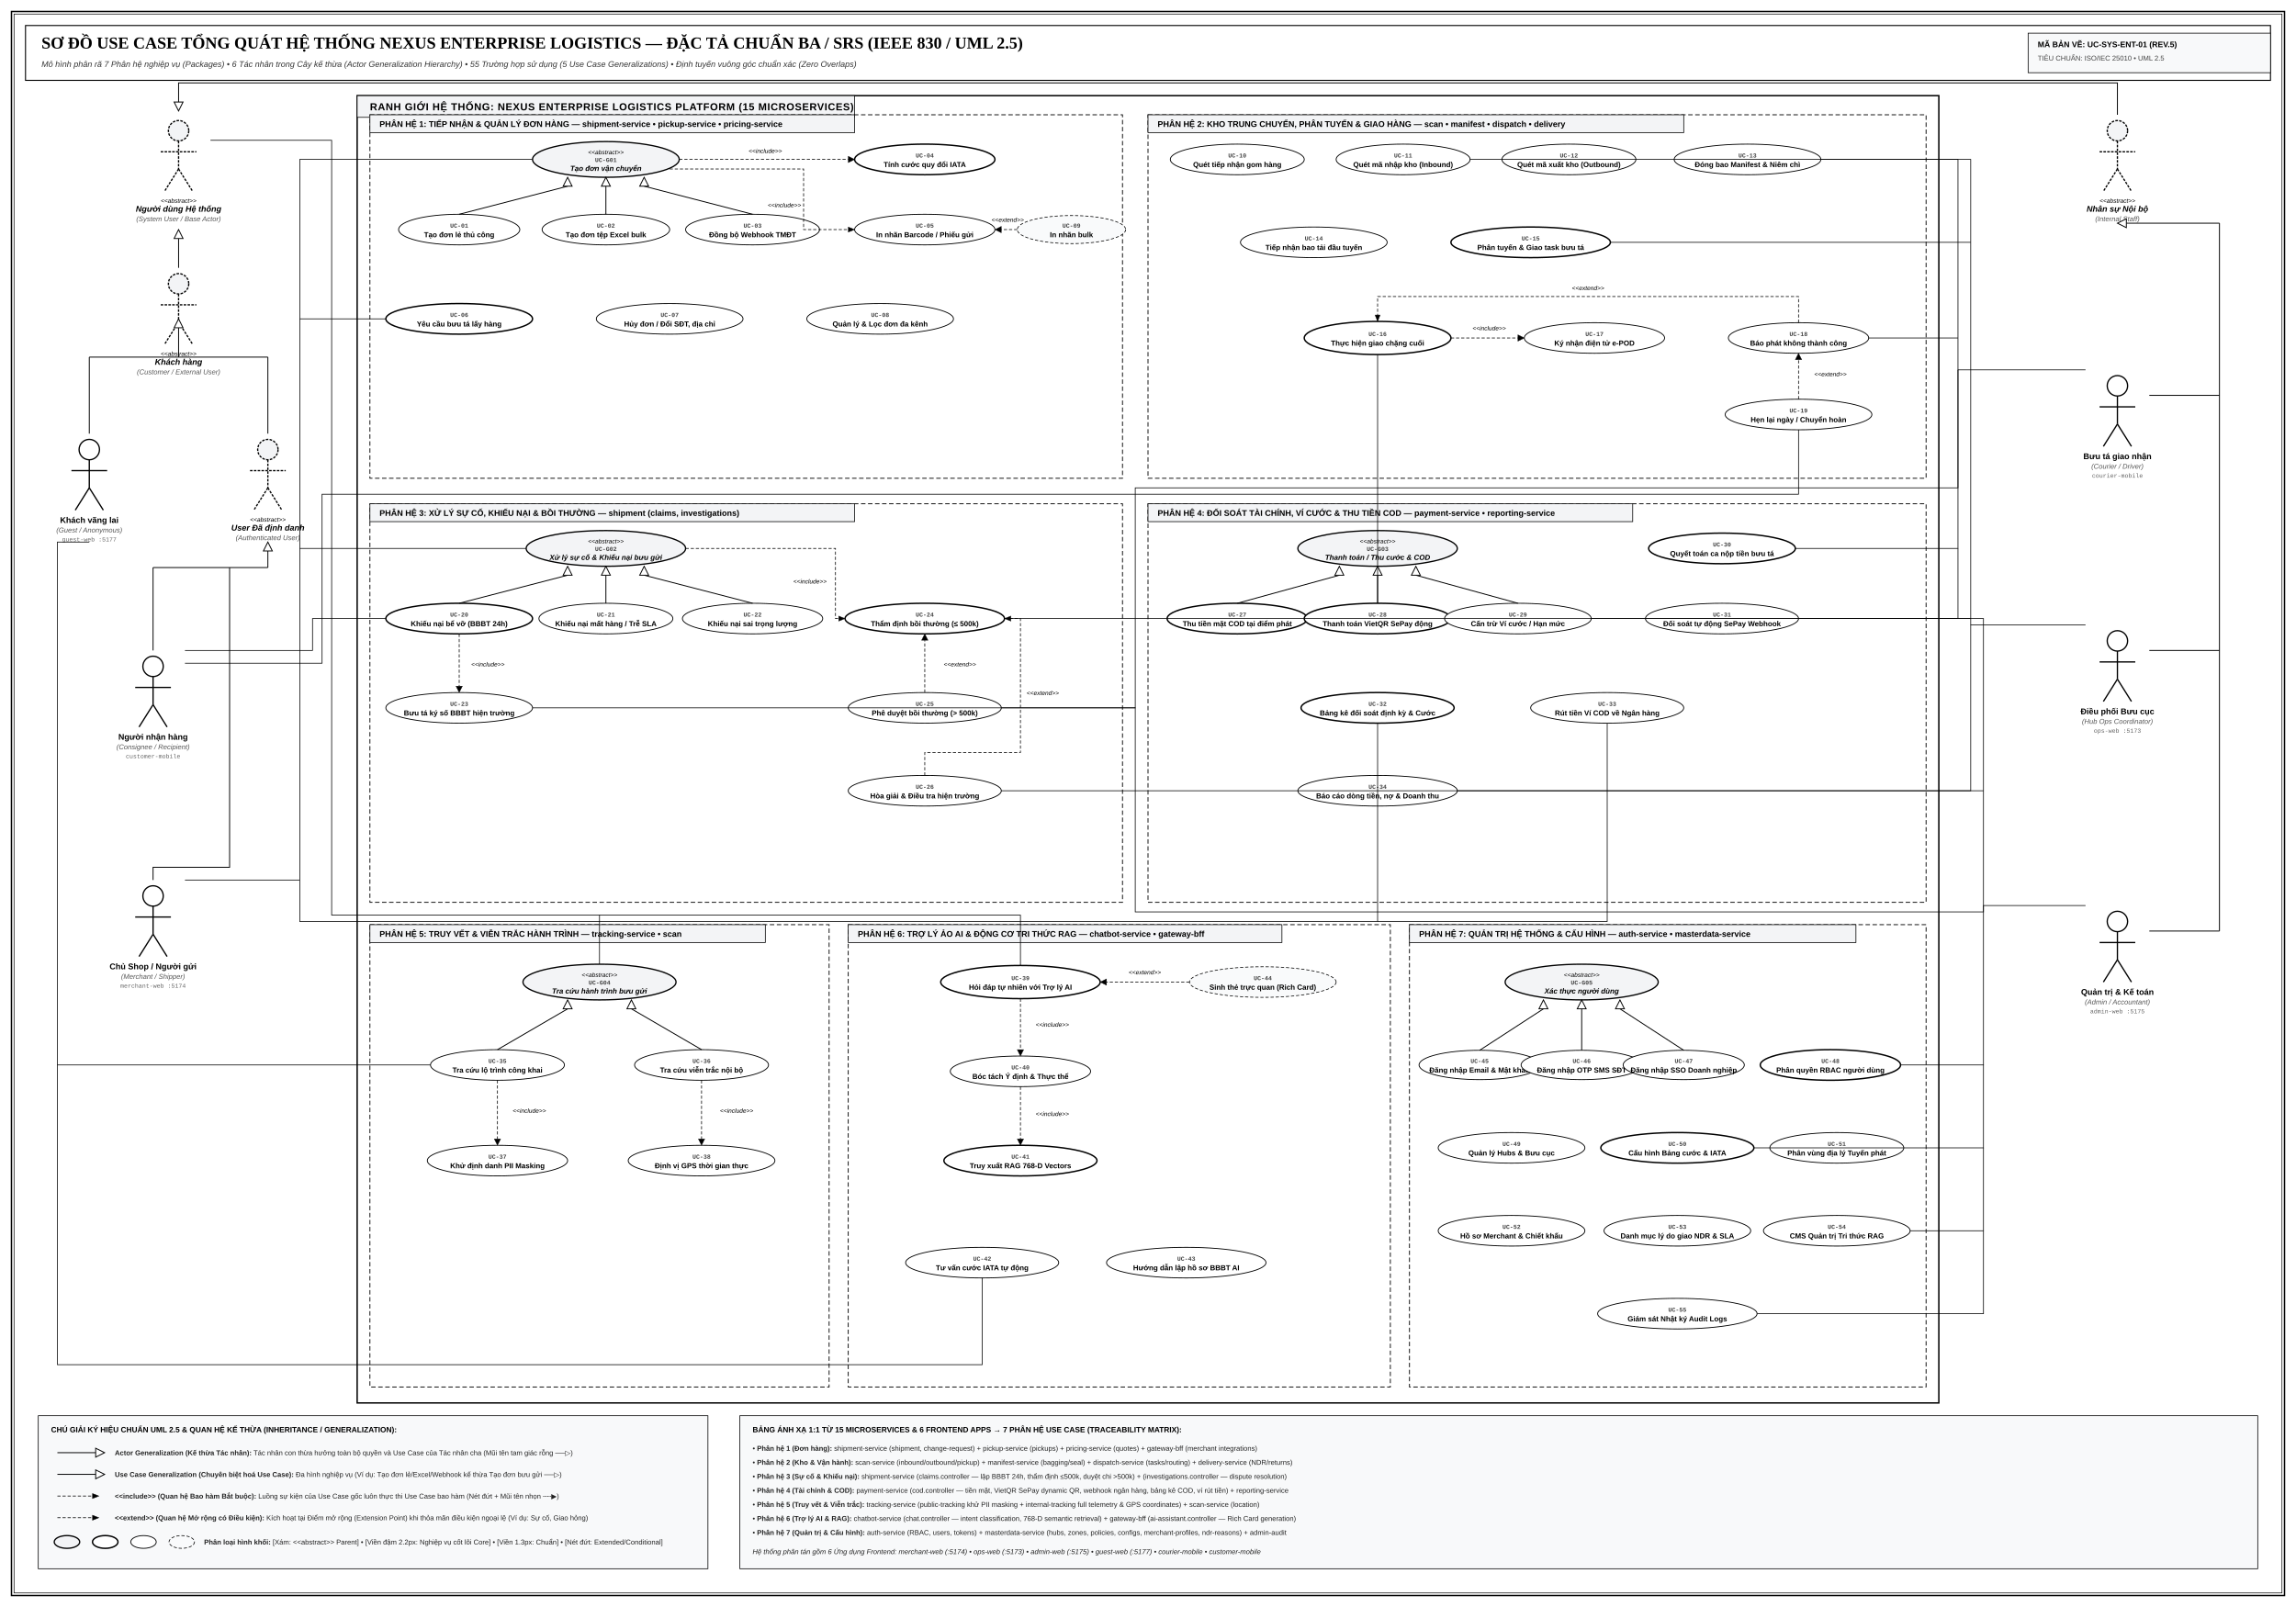
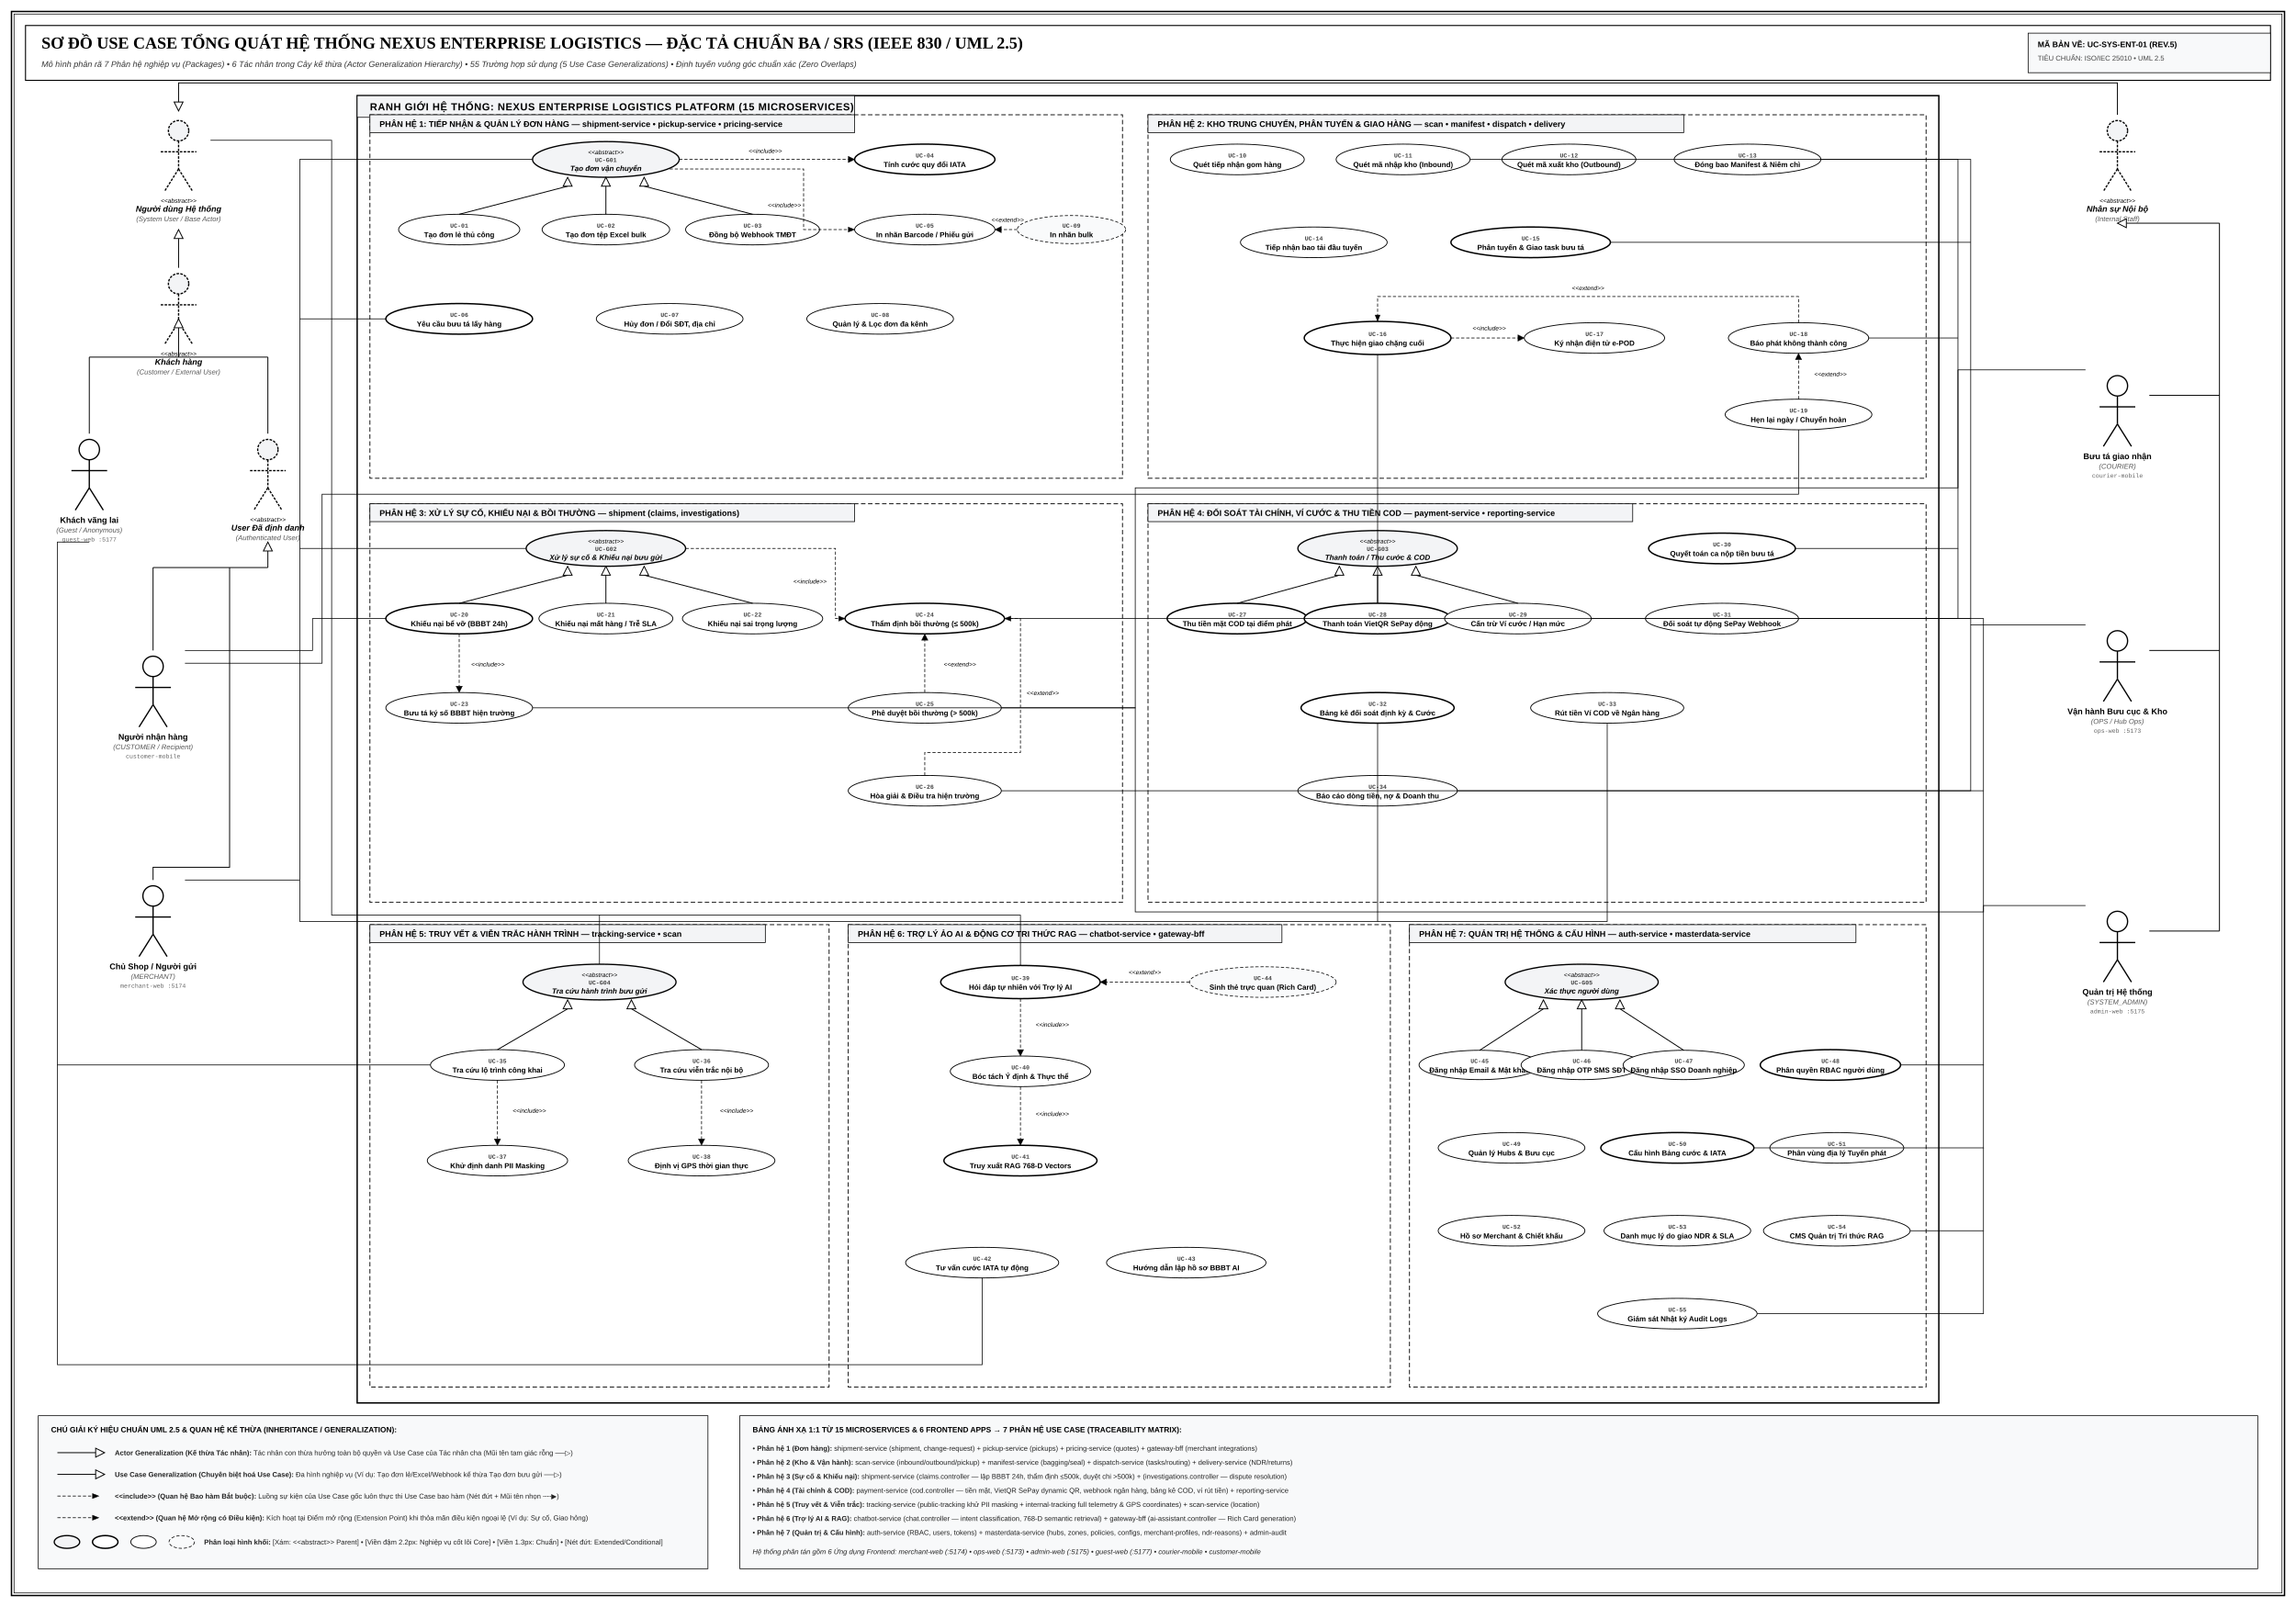
<svg xmlns="http://www.w3.org/2000/svg" viewBox="0 0 3600 2520" width="3600" height="2520">
  <defs>
    <style>
      /* ===== FOUNDATIONS ===== */
      .bg { fill: #FFFFFF; }
      .frame { stroke: #000000; stroke-width: 2.2; fill: none; }
      .frame-inner { stroke: #000000; stroke-width: 1; fill: none; }

      /* ===== TYPOGRAPHY ===== */
      .t-main { font-family: "Times New Roman", Times, serif; font-size: 26px; font-weight: bold; fill: #000000; }
      .t-sub { font-family: Arial, sans-serif; font-size: 13px; font-style: italic; fill: #333333; }
      .t-boundary { font-family: Arial, sans-serif; font-size: 16px; font-weight: bold; fill: #000000; letter-spacing: 0.8px; }
      .t-pkg { font-family: Arial, sans-serif; font-size: 13px; font-weight: bold; fill: #000000; }
      .t-uc { font-family: Arial, sans-serif; font-size: 11.5px; font-weight: bold; fill: #000000; text-anchor: middle; }
      .t-uc-abs { font-family: Arial, sans-serif; font-size: 11.5px; font-weight: bold; font-style: italic; fill: #000000; text-anchor: middle; }
      .t-ucid { font-family: "Courier New", monospace; font-size: 9.5px; font-weight: bold; fill: #444444; text-anchor: middle; }
      .t-actor { font-family: Arial, sans-serif; font-size: 13px; font-weight: bold; fill: #000000; text-anchor: middle; }
      .t-actor-abs { font-family: Arial, sans-serif; font-size: 13px; font-weight: bold; font-style: italic; fill: #000000; text-anchor: middle; }
      .t-role { font-family: Arial, sans-serif; font-size: 11px; font-style: italic; fill: #555555; text-anchor: middle; }
      .t-app { font-family: "Courier New", monospace; font-size: 9.5px; fill: #666666; text-anchor: middle; }
      .t-rel { font-family: Arial, sans-serif; font-size: 9.5px; font-style: italic; fill: #000000; text-anchor: middle; }
      .t-legend { font-family: Arial, sans-serif; font-size: 11px; fill: #222222; }
      .t-note { font-family: Arial, sans-serif; font-size: 12px; font-weight: bold; fill: #000000; }

      /* ===== SHAPES ===== */
      .sys-border { fill: #FFFFFF; stroke: #000000; stroke-width: 2.2; }
      .pkg-border { fill: none; stroke: #000000; stroke-width: 1.3; stroke-dasharray: 7 4; }
      .pkg-header { fill: #F3F4F6; stroke: #000000; stroke-width: 1.1; }
      .uc-abstract { fill: #F3F4F6; stroke: #000000; stroke-width: 2; }
      .uc-core { fill: #FFFFFF; stroke: #000000; stroke-width: 2.2; }
      .uc { fill: #FFFFFF; stroke: #000000; stroke-width: 1.3; }
      .uc-ext { fill: #F9FAFB; stroke: #000000; stroke-width: 1.1; stroke-dasharray: 5 3; }
      .actor-body { stroke: #000000; stroke-width: 2; fill: none; }
      .actor-body-abs { stroke: #000000; stroke-width: 2; stroke-dasharray: 4 2; fill: none; }
      .actor-head { fill: #FFFFFF; stroke: #000000; stroke-width: 2; }
      .actor-head-abs { fill: #F3F4F6; stroke: #000000; stroke-width: 2; stroke-dasharray: 4 2; }
      .legend-box { fill: #F8F9FA; stroke: #000000; stroke-width: 1.1; }

      /* ===== LINES AND CONNECTORS ===== */
      .assoc { stroke: #000000; stroke-width: 1.1; fill: none; }
      .gen-line { stroke: #000000; stroke-width: 1.4; fill: none; }
      .gen-arrow { fill: #FFFFFF; stroke: #000000; stroke-width: 1.4; }
      .dep-line { stroke: #000000; stroke-width: 1.1; stroke-dasharray: 5 3; fill: none; }
      .dep-arrow { fill: #000000; stroke: #000000; stroke-width: 0.5; }
    </style>
  </defs>
  <rect width="3600" height="2520" class="bg" />
  <rect x="18" y="18" width="3564" height="2484" class="frame" />
  <rect x="22" y="22" width="3556" height="2476" class="frame-inner" />
  <g id="Header">
    <rect x="40" y="40" width="3520" height="86" fill="#FFFFFF" stroke="#000000" stroke-width="1.6" />
    <text x="65" y="76" class="t-main">SƠ ĐỒ USE CASE TỔNG QUÁT HỆ THỐNG NEXUS ENTERPRISE LOGISTICS — ĐẶC TẢ CHUẨN BA / SRS (IEEE 830 / UML 2.5)</text>
    <text x="65" y="105" class="t-sub">Mô hình phân rã 7 Phân hệ nghiệp vụ (Packages) • 6 Tác nhân trong Cây kế thừa (Actor Generalization Hierarchy) • 55 Trường hợp sử dụng (5 Use Case Generalizations) • Định tuyến vuông góc chuẩn xác (Zero Overlaps)</text>
    <rect x="3180" y="52" width="380" height="62" fill="#F8F9FA" stroke="#000000" stroke-width="1.1" />
    <text x="3195" y="74" font-family="Arial" font-size="12.5" font-weight="bold" fill="#000000">MÃ BẢN VẼ: UC-SYS-ENT-01 (REV.5)</text>
    <text x="3195" y="95" font-family="Arial" font-size="11" fill="#444444">TIÊU CHUẨN: ISO/IEC 25010 • UML 2.5</text>
  </g>
  <g id="System_Boundary">
    <rect x="560" y="150" width="2480" height="2050" class="sys-border" />
    <rect x="560" y="150" width="780" height="34" class="pkg-header" />
    <text x="580" y="173" class="t-boundary">RANH GIỚI HỆ THỐNG: NEXUS ENTERPRISE LOGISTICS PLATFORM (15 MICROSERVICES)</text>
  </g>
  <g id="Pkg1_Shipment_Management">
    <rect x="580" y="180" width="1180" height="570" class="pkg-border" />
    <rect x="580" y="180" width="760" height="28" class="pkg-header" />
    <text x="595" y="199" class="t-pkg">PHÂN HỆ 1: TIẾP NHẬN &amp; QUẢN LÝ ĐƠN HÀNG — shipment-service • pickup-service • pricing-service</text>
    <ellipse cx="950" cy="250" rx="115" ry="28" class="uc-abstract" />
    <text x="950" y="242" class="t-rel">&lt;&lt;abstract&gt;&gt;</text>
    <text x="950" y="254" class="t-ucid">UC-G01</text>
    <text x="950" y="268" class="t-uc-abs">Tạo đơn vận chuyển</text>
    <ellipse cx="1450" cy="250" rx="110" ry="24" class="uc-core" />
    <text x="1450" y="247" class="t-ucid">UC-04</text>
    <text x="1450" y="262" class="t-uc">Tính cước quy đổi IATA</text>
    <line x1="1065" y1="250" x2="1330.0" y2="250.0" class="dep-line" />
    <polygon points="1340.0,250.0 1330.0,255.0 1330.0,245.0" class="dep-arrow" />
    <text x="1200.0" y="240.0" class="t-rel">&lt;&lt;include&gt;&gt;</text>
    <ellipse cx="720" cy="360" rx="95" ry="24" class="uc" />
    <text x="720" y="357" class="t-ucid">UC-01</text>
    <text x="720" y="372" class="t-uc">Tạo đơn lẻ thủ công</text>
    <ellipse cx="950" cy="360" rx="100" ry="24" class="uc" />
    <text x="950" y="357" class="t-ucid">UC-02</text>
    <text x="950" y="372" class="t-uc">Tạo đơn tệp Excel bulk</text>
    <ellipse cx="1180" cy="360" rx="105" ry="24" class="uc" />
    <text x="1180" y="357" class="t-ucid">UC-03</text>
    <text x="1180" y="372" class="t-uc">Đồng bộ Webhook TMĐT</text>
    <ellipse cx="1450" cy="360" rx="110" ry="24" class="uc" />
    <text x="1450" y="357" class="t-ucid">UC-05</text>
    <text x="1450" y="372" class="t-uc">In nhãn Barcode / Phiếu gửi</text>
    <ellipse cx="1680" cy="360" rx="85" ry="22" class="uc-ext" />
    <text x="1680" y="357" class="t-ucid">UC-09</text>
    <text x="1680" y="372" class="t-uc">In nhãn bulk</text>
    <line x1="720" y1="336" x2="890" y2="292" class="gen-line" />
    <polygon points="883,292 890,278 897,292" class="gen-arrow" />
    <line x1="950" y1="336" x2="950" y2="292" class="gen-line" />
    <polygon points="943,292 950,278 957,292" class="gen-arrow" />
    <line x1="1180" y1="336" x2="1010" y2="292" class="gen-line" />
    <polygon points="1003,292 1010,278 1017,292" class="gen-arrow" />
    <path d="M 1050 265 L 1260 265 L 1260 360 L 1340 360" class="dep-line" />
    <polygon points="1340,360 1330,356 1330,364" class="dep-arrow" />
    <text x="1230" y="325" class="t-rel">&lt;&lt;include&gt;&gt;</text>
    <line x1="1595" y1="360" x2="1570.0" y2="360.0" class="dep-line" />
    <polygon points="1560.0,360.0 1570.0,355.0 1570.0,365.0" class="dep-arrow" />
    <text x="1580.0" y="348.0" class="t-rel">&lt;&lt;extend&gt;&gt;</text>
    <ellipse cx="720" cy="500" rx="115" ry="24" class="uc-core" />
    <text x="720" y="497" class="t-ucid">UC-06</text>
    <text x="720" y="512" class="t-uc">Yêu cầu bưu tá lấy hàng</text>
    <ellipse cx="1050" cy="500" rx="115" ry="24" class="uc" />
    <text x="1050" y="497" class="t-ucid">UC-07</text>
    <text x="1050" y="512" class="t-uc">Hủy đơn / Đổi SĐT, địa chỉ</text>
    <ellipse cx="1380" cy="500" rx="115" ry="24" class="uc" />
    <text x="1380" y="497" class="t-ucid">UC-08</text>
    <text x="1380" y="512" class="t-uc">Quản lý &amp; Lọc đơn đa kênh</text>
  </g>
  <g id="Pkg2_Hub_Dispatch_Delivery">
    <rect x="1800" y="180" width="1220" height="570" class="pkg-border" />
    <rect x="1800" y="180" width="840" height="28" class="pkg-header" />
    <text x="1815" y="199" class="t-pkg">PHÂN HỆ 2: KHO TRUNG CHUYỂN, PHÂN TUYẾN &amp; GIAO HÀNG — scan • manifest • dispatch • delivery</text>
    <ellipse cx="1940" cy="250" rx="105" ry="24" class="uc" />
    <text x="1940" y="247" class="t-ucid">UC-10</text>
    <text x="1940" y="262" class="t-uc">Quét tiếp nhận gom hàng</text>
    <ellipse cx="2200" cy="250" rx="105" ry="24" class="uc" />
    <text x="2200" y="247" class="t-ucid">UC-11</text>
    <text x="2200" y="262" class="t-uc">Quét mã nhập kho (Inbound)</text>
    <ellipse cx="2460" cy="250" rx="105" ry="24" class="uc" />
    <text x="2460" y="247" class="t-ucid">UC-12</text>
    <text x="2460" y="262" class="t-uc">Quét mã xuất kho (Outbound)</text>
    <ellipse cx="2740" cy="250" rx="115" ry="24" class="uc" />
    <text x="2740" y="247" class="t-ucid">UC-13</text>
    <text x="2740" y="262" class="t-uc">Đóng bao Manifest &amp; Niêm chì</text>
    <ellipse cx="2060" cy="380" rx="115" ry="24" class="uc" />
    <text x="2060" y="377" class="t-ucid">UC-14</text>
    <text x="2060" y="392" class="t-uc">Tiếp nhận bao tải đầu tuyến</text>
    <ellipse cx="2400" cy="380" rx="125" ry="24" class="uc-core" />
    <text x="2400" y="377" class="t-ucid">UC-15</text>
    <text x="2400" y="392" class="t-uc">Phân tuyến &amp; Giao task bưu tá</text>
    <ellipse cx="2160" cy="530" rx="115" ry="26" class="uc-core" />
    <text x="2160" y="527" class="t-ucid">UC-16</text>
    <text x="2160" y="542" class="t-uc">Thực hiện giao chặng cuối</text>
    <ellipse cx="2500" cy="530" rx="110" ry="24" class="uc" />
    <text x="2500" y="527" class="t-ucid">UC-17</text>
    <text x="2500" y="542" class="t-uc">Ký nhận điện tử e-POD</text>
    <ellipse cx="2820" cy="530" rx="110" ry="24" class="uc" />
    <text x="2820" y="527" class="t-ucid">UC-18</text>
    <text x="2820" y="542" class="t-uc">Báo phát không thành công</text>
    <ellipse cx="2820" cy="650" rx="115" ry="24" class="uc" />
    <text x="2820" y="647" class="t-ucid">UC-19</text>
    <text x="2820" y="662" class="t-uc">Hẹn lại ngày / Chuyển hoàn</text>
    <line x1="2275" y1="530" x2="2380.0" y2="530.0" class="dep-line" />
    <polygon points="2390.0,530.0 2380.0,535.0 2380.0,525.0" class="dep-arrow" />
    <text x="2335.0" y="518.0" class="t-rel">&lt;&lt;include&gt;&gt;</text>
    <path d="M 2820 506 L 2820 465 L 2160 465 L 2160 504" class="dep-line" />
    <polygon points="2160,504 2156,494 2164,494" class="dep-arrow" />
    <text x="2490" y="455" class="t-rel">&lt;&lt;extend&gt;&gt;</text>
    <line x1="2820" y1="626" x2="2820.0" y2="564.0" class="dep-line" />
    <polygon points="2820.0,554.0 2825.0,564.0 2815.0,564.0" class="dep-arrow" />
    <text x="2870.0" y="590.0" class="t-rel">&lt;&lt;extend&gt;&gt;</text>
  </g>
  <g id="Pkg3_Claims_Incident">
    <rect x="580" y="790" width="1180" height="625" class="pkg-border" />
    <rect x="580" y="790" width="760" height="28" class="pkg-header" />
    <text x="595" y="809" class="t-pkg">PHÂN HỆ 3: XỬ LÝ SỰ CỐ, KHIẾU NẠI &amp; BỒI THƯỜNG — shipment (claims, investigations)</text>
    <ellipse cx="950" cy="860" rx="125" ry="28" class="uc-abstract" />
    <text x="950" y="852" class="t-rel">&lt;&lt;abstract&gt;&gt;</text>
    <text x="950" y="864" class="t-ucid">UC-G02</text>
    <text x="950" y="878" class="t-uc-abs">Xử lý sự cố &amp; Khiếu nại bưu gửi</text>
    <ellipse cx="720" cy="970" rx="115" ry="24" class="uc-core" />
    <text x="720" y="967" class="t-ucid">UC-20</text>
    <text x="720" y="982" class="t-uc">Khiếu nại bể vỡ (BBBT 24h)</text>
    <ellipse cx="950" cy="970" rx="105" ry="24" class="uc" />
    <text x="950" y="967" class="t-ucid">UC-21</text>
    <text x="950" y="982" class="t-uc">Khiếu nại mất hàng / Trễ SLA</text>
    <ellipse cx="1180" cy="970" rx="110" ry="24" class="uc" />
    <text x="1180" y="967" class="t-ucid">UC-22</text>
    <text x="1180" y="982" class="t-uc">Khiếu nại sai trọng lượng</text>
    <ellipse cx="1450" cy="970" rx="125" ry="24" class="uc-core" />
    <text x="1450" y="967" class="t-ucid">UC-24</text>
    <text x="1450" y="982" class="t-uc">Thẩm định bồi thường (≤ 500k)</text>
    <line x1="720" y1="946" x2="890" y2="902" class="gen-line" />
    <polygon points="883,902 890,888 897,902" class="gen-arrow" />
    <line x1="950" y1="946" x2="950" y2="902" class="gen-line" />
    <polygon points="943,902 950,888 957,902" class="gen-arrow" />
    <line x1="1180" y1="946" x2="1010" y2="902" class="gen-line" />
    <polygon points="1003,902 1010,888 1017,902" class="gen-arrow" />
    <path d="M 1075 860 L 1310 860 L 1310 970 L 1325 970" class="dep-line" />
    <polygon points="1325,970 1315,966 1315,974" class="dep-arrow" />
    <text x="1270" y="915" class="t-rel">&lt;&lt;include&gt;&gt;</text>
    <ellipse cx="720" cy="1110" rx="115" ry="24" class="uc" />
    <text x="720" y="1107" class="t-ucid">UC-23</text>
    <text x="720" y="1122" class="t-uc">Bưu tá ký số BBBT hiện trường</text>
    <line x1="720" y1="994" x2="720.0" y2="1076.0" class="dep-line" />
    <polygon points="720.0,1086.0 715.0,1076.0 725.0,1076.0" class="dep-arrow" />
    <text x="765.0" y="1045.0" class="t-rel">&lt;&lt;include&gt;&gt;</text>
    <ellipse cx="1450" cy="1110" rx="120" ry="24" class="uc" />
    <text x="1450" y="1107" class="t-ucid">UC-25</text>
    <text x="1450" y="1122" class="t-uc">Phê duyệt bồi thường (&gt; 500k)</text>
    <line x1="1450" y1="1086" x2="1450.0" y2="1004.0" class="dep-line" />
    <polygon points="1450.0,994.0 1455.0,1004.0 1445.0,1004.0" class="dep-arrow" />
    <text x="1505.0" y="1045.0" class="t-rel">&lt;&lt;extend&gt;&gt;</text>
    <ellipse cx="1450" cy="1240" rx="120" ry="24" class="uc" />
    <text x="1450" y="1237" class="t-ucid">UC-26</text>
    <text x="1450" y="1252" class="t-uc">Hòa giải &amp; Điều tra hiện trường</text>
    <path d="M 1450 1216 L 1450 1180 L 1600 1180 L 1600 970 L 1575 970" class="dep-line" />
    <polygon points="1575,970 1585,966 1585,974" class="dep-arrow" />
    <text x="1635" y="1090" class="t-rel">&lt;&lt;extend&gt;&gt;</text>
  </g>
  <g id="Pkg4_Finance_COD">
    <rect x="1800" y="790" width="1220" height="625" class="pkg-border" />
    <rect x="1800" y="790" width="760" height="28" class="pkg-header" />
    <text x="1815" y="809" class="t-pkg">PHÂN HỆ 4: ĐỐI SOÁT TÀI CHÍNH, VÍ CƯỚC &amp; THU TIỀN COD — payment-service • reporting-service</text>
    <ellipse cx="2160" cy="860" rx="125" ry="28" class="uc-abstract" />
    <text x="2160" y="852" class="t-rel">&lt;&lt;abstract&gt;&gt;</text>
    <text x="2160" y="864" class="t-ucid">UC-G03</text>
    <text x="2160" y="878" class="t-uc-abs">Thanh toán / Thu cước &amp; COD</text>
    <ellipse cx="2700" cy="860" rx="115" ry="24" class="uc-core" />
    <text x="2700" y="857" class="t-ucid">UC-30</text>
    <text x="2700" y="872" class="t-uc">Quyết toán ca nộp tiền bưu tá</text>
    <ellipse cx="1940" cy="970" rx="110" ry="24" class="uc-core" />
    <text x="1940" y="967" class="t-ucid">UC-27</text>
    <text x="1940" y="982" class="t-uc">Thu tiền mặt COD tại điểm phát</text>
    <ellipse cx="2160" cy="970" rx="115" ry="24" class="uc-core" />
    <text x="2160" y="967" class="t-ucid">UC-28</text>
    <text x="2160" y="982" class="t-uc">Thanh toán VietQR SePay động</text>
    <ellipse cx="2380" cy="970" rx="115" ry="24" class="uc" />
    <text x="2380" y="967" class="t-ucid">UC-29</text>
    <text x="2380" y="982" class="t-uc">Cấn trừ Ví cước / Hạn mức</text>
    <ellipse cx="2700" cy="970" rx="120" ry="24" class="uc" />
    <text x="2700" y="967" class="t-ucid">UC-31</text>
    <text x="2700" y="982" class="t-uc">Đối soát tự động SePay Webhook</text>
    <line x1="1940" y1="946" x2="2100" y2="902" class="gen-line" />
    <polygon points="2093,902 2100,888 2107,902" class="gen-arrow" />
    <line x1="2160" y1="946" x2="2160" y2="902" class="gen-line" />
    <polygon points="2153,902 2160,888 2167,902" class="gen-arrow" />
    <line x1="2380" y1="946" x2="2220" y2="902" class="gen-line" />
    <polygon points="2213,902 2220,888 2227,902" class="gen-arrow" />
    <ellipse cx="2160" cy="1110" rx="120" ry="24" class="uc-core" />
    <text x="2160" y="1107" class="t-ucid">UC-32</text>
    <text x="2160" y="1122" class="t-uc">Bảng kê đối soát định kỳ &amp; Cước</text>
    <ellipse cx="2520" cy="1110" rx="120" ry="24" class="uc" />
    <text x="2520" y="1107" class="t-ucid">UC-33</text>
    <text x="2520" y="1122" class="t-uc">Rút tiền Ví COD về Ngân hàng</text>
    <ellipse cx="2160" cy="1240" rx="125" ry="24" class="uc" />
    <text x="2160" y="1237" class="t-ucid">UC-34</text>
    <text x="2160" y="1252" class="t-uc">Báo cáo dòng tiền, nợ &amp; Doanh thu</text>
  </g>
  <g id="Pkg5_Telemetry_Tracking">
    <rect x="580" y="1450" width="720" height="725" class="pkg-border" />
    <rect x="580" y="1450" width="620" height="28" class="pkg-header" />
    <text x="595" y="1469" class="t-pkg">PHÂN HỆ 5: TRUY VẾT &amp; VIỄN TRẮC HÀNH TRÌNH — tracking-service • scan</text>
    <ellipse cx="940" cy="1540" rx="120" ry="28" class="uc-abstract" />
    <text x="940" y="1532" class="t-rel">&lt;&lt;abstract&gt;&gt;</text>
    <text x="940" y="1544" class="t-ucid">UC-G04</text>
    <text x="940" y="1558" class="t-uc-abs">Tra cứu hành trình bưu gửi</text>
    <ellipse cx="780" cy="1670" rx="105" ry="24" class="uc" />
    <text x="780" y="1667" class="t-ucid">UC-35</text>
    <text x="780" y="1682" class="t-uc">Tra cứu lộ trình công khai</text>
    <ellipse cx="1100" cy="1670" rx="105" ry="24" class="uc" />
    <text x="1100" y="1667" class="t-ucid">UC-36</text>
    <text x="1100" y="1682" class="t-uc">Tra cứu viễn trắc nội bộ</text>
    <line x1="780" y1="1646" x2="890" y2="1582" class="gen-line" />
    <polygon points="883,1582 890,1568 897,1582" class="gen-arrow" />
    <line x1="1100" y1="1646" x2="990" y2="1582" class="gen-line" />
    <polygon points="983,1582 990,1568 997,1582" class="gen-arrow" />
    <ellipse cx="780" cy="1820" rx="110" ry="24" class="uc" />
    <text x="780" y="1817" class="t-ucid">UC-37</text>
    <text x="780" y="1832" class="t-uc">Khử định danh PII Masking</text>
    <line x1="780" y1="1694" x2="780.0" y2="1786.0" class="dep-line" />
    <polygon points="780.0,1796.0 775.0,1786.0 785.0,1786.0" class="dep-arrow" />
    <text x="830.0" y="1745.0" class="t-rel">&lt;&lt;include&gt;&gt;</text>
    <ellipse cx="1100" cy="1820" rx="115" ry="24" class="uc" />
    <text x="1100" y="1817" class="t-ucid">UC-38</text>
    <text x="1100" y="1832" class="t-uc">Định vị GPS thời gian thực</text>
    <line x1="1100" y1="1694" x2="1100.0" y2="1786.0" class="dep-line" />
    <polygon points="1100.0,1796.0 1095.0,1786.0 1105.0,1786.0" class="dep-arrow" />
    <text x="1155.0" y="1745.0" class="t-rel">&lt;&lt;include&gt;&gt;</text>
  </g>
  <g id="Pkg6_AI_RAG">
    <rect x="1330" y="1450" width="850" height="725" class="pkg-border" />
    <rect x="1330" y="1450" width="680" height="28" class="pkg-header" />
    <text x="1345" y="1469" class="t-pkg">PHÂN HỆ 6: TRỢ LÝ ẢO AI &amp; ĐỘNG CƠ TRI THỨC RAG — chatbot-service • gateway-bff</text>
    <ellipse cx="1600" cy="1540" rx="125" ry="26" class="uc-core" />
    <text x="1600" y="1537" class="t-ucid">UC-39</text>
    <text x="1600" y="1552" class="t-uc">Hỏi đáp tự nhiên với Trợ lý AI</text>
    <ellipse cx="1980" cy="1540" rx="115" ry="24" class="uc-ext" />
    <text x="1980" y="1537" class="t-ucid">UC-44</text>
    <text x="1980" y="1552" class="t-uc">Sinh thẻ trực quan (Rich Card)</text>
    <line x1="1865" y1="1540" x2="1735.0" y2="1540.0" class="dep-line" />
    <polygon points="1725.0,1540.0 1735.0,1535.0 1735.0,1545.0" class="dep-arrow" />
    <text x="1795.0" y="1528.0" class="t-rel">&lt;&lt;extend&gt;&gt;</text>
    <ellipse cx="1600" cy="1680" rx="110" ry="24" class="uc" />
    <text x="1600" y="1677" class="t-ucid">UC-40</text>
    <text x="1600" y="1692" class="t-uc">Bóc tách Ý định &amp; Thực thể</text>
    <line x1="1600" y1="1566" x2="1600.0" y2="1646.0" class="dep-line" />
    <polygon points="1600.0,1656.0 1595.0,1646.0 1605.0,1646.0" class="dep-arrow" />
    <text x="1650.0" y="1610.0" class="t-rel">&lt;&lt;include&gt;&gt;</text>
    <ellipse cx="1600" cy="1820" rx="120" ry="24" class="uc-core" />
    <text x="1600" y="1817" class="t-ucid">UC-41</text>
    <text x="1600" y="1832" class="t-uc">Truy xuất RAG 768-D Vectors</text>
    <line x1="1600" y1="1704" x2="1600.0" y2="1786.0" class="dep-line" />
    <polygon points="1600.0,1796.0 1595.0,1786.0 1605.0,1786.0" class="dep-arrow" />
    <text x="1650.0" y="1750.0" class="t-rel">&lt;&lt;include&gt;&gt;</text>
    <ellipse cx="1540" cy="1980" rx="120" ry="24" class="uc" />
    <text x="1540" y="1977" class="t-ucid">UC-42</text>
    <text x="1540" y="1992" class="t-uc">Tư vấn cước IATA tự động</text>
    <ellipse cx="1860" cy="1980" rx="125" ry="24" class="uc" />
    <text x="1860" y="1977" class="t-ucid">UC-43</text>
    <text x="1860" y="1992" class="t-uc">Hướng dẫn lập hồ sơ BBBT AI</text>
  </g>
  <g id="Pkg7_Admin_Masterdata">
    <rect x="2210" y="1450" width="810" height="725" class="pkg-border" />
    <rect x="2210" y="1450" width="700" height="28" class="pkg-header" />
    <text x="2225" y="1469" class="t-pkg">PHÂN HỆ 7: QUẢN TRỊ HỆ THỐNG &amp; CẤU HÌNH — auth-service • masterdata-service</text>
    <ellipse cx="2480" cy="1540" rx="120" ry="28" class="uc-abstract" />
    <text x="2480" y="1532" class="t-rel">&lt;&lt;abstract&gt;&gt;</text>
    <text x="2480" y="1544" class="t-ucid">UC-G05</text>
    <text x="2480" y="1558" class="t-uc-abs">Xác thực người dùng</text>
    <ellipse cx="2320" cy="1670" rx="95" ry="23" class="uc" />
    <text x="2320" y="1667" class="t-ucid">UC-45</text>
    <text x="2320" y="1682" class="t-uc">Đăng nhập Email &amp; Mật khẩu</text>
    <ellipse cx="2480" cy="1670" rx="95" ry="23" class="uc" />
    <text x="2480" y="1667" class="t-ucid">UC-46</text>
    <text x="2480" y="1682" class="t-uc">Đăng nhập OTP SMS SĐT</text>
    <ellipse cx="2640" cy="1670" rx="95" ry="23" class="uc" />
    <text x="2640" y="1667" class="t-ucid">UC-47</text>
    <text x="2640" y="1682" class="t-uc">Đăng nhập SSO Doanh nghiệp</text>
    <ellipse cx="2870" cy="1670" rx="110" ry="24" class="uc-core" />
    <text x="2870" y="1667" class="t-ucid">UC-48</text>
    <text x="2870" y="1682" class="t-uc">Phân quyền RBAC người dùng</text>
    <line x1="2320" y1="1647" x2="2420" y2="1582" class="gen-line" />
    <polygon points="2413,1582 2420,1568 2427,1582" class="gen-arrow" />
    <line x1="2480" y1="1647" x2="2480" y2="1582" class="gen-line" />
    <polygon points="2473,1582 2480,1568 2487,1582" class="gen-arrow" />
    <line x1="2640" y1="1647" x2="2540" y2="1582" class="gen-line" />
    <polygon points="2533,1582 2540,1568 2547,1582" class="gen-arrow" />
    <ellipse cx="2370" cy="1800" rx="115" ry="24" class="uc" />
    <text x="2370" y="1797" class="t-ucid">UC-49</text>
    <text x="2370" y="1812" class="t-uc">Quản lý Hubs &amp; Bưu cục</text>
    <ellipse cx="2630" cy="1800" rx="120" ry="24" class="uc-core" />
    <text x="2630" y="1797" class="t-ucid">UC-50</text>
    <text x="2630" y="1812" class="t-uc">Cấu hình Bảng cước &amp; IATA</text>
    <ellipse cx="2880" cy="1800" rx="105" ry="24" class="uc" />
    <text x="2880" y="1797" class="t-ucid">UC-51</text>
    <text x="2880" y="1812" class="t-uc">Phân vùng địa lý Tuyến phát</text>
    <ellipse cx="2370" cy="1930" rx="115" ry="24" class="uc" />
    <text x="2370" y="1927" class="t-ucid">UC-52</text>
    <text x="2370" y="1942" class="t-uc">Hồ sơ Merchant &amp; Chiết khấu</text>
    <ellipse cx="2630" cy="1930" rx="115" ry="24" class="uc" />
    <text x="2630" y="1927" class="t-ucid">UC-53</text>
    <text x="2630" y="1942" class="t-uc">Danh mục lý do giao NDR &amp; SLA</text>
    <ellipse cx="2880" cy="1930" rx="115" ry="24" class="uc" />
    <text x="2880" y="1927" class="t-ucid">UC-54</text>
    <text x="2880" y="1942" class="t-uc">CMS Quản trị Tri thức RAG</text>
    <ellipse cx="2630" cy="2060" rx="125" ry="24" class="uc" />
    <text x="2630" y="2057" class="t-ucid">UC-55</text>
    <text x="2630" y="2072" class="t-uc">Giám sát Nhật ký Audit Logs</text>
  </g>
  <g id="Actor_System_User" transform="translate(230, 180)">
    <circle cx="50" cy="25" r="16" class="actor-head-abs" />
    <line x1="50" y1="41" x2="50" y2="85" class="actor-body-abs" />
    <line x1="22" y1="58" x2="78" y2="58" class="actor-body-abs" />
    <line x1="50" y1="85" x2="28" y2="120" class="actor-body-abs" />
    <line x1="50" y1="85" x2="72" y2="120" class="actor-body-abs" />
    <text x="50" y="138" class="t-rel">&lt;&lt;abstract&gt;&gt;</text>
    <text x="50" y="152" class="t-actor-abs">Người dùng Hệ thống</text>
    <text x="50" y="167" class="t-role">(System User / Base Actor)</text>
  </g>
  <g id="Actor_Customer" transform="translate(230, 420)">
    <circle cx="50" cy="25" r="16" class="actor-head-abs" />
    <line x1="50" y1="41" x2="50" y2="85" class="actor-body-abs" />
    <line x1="22" y1="58" x2="78" y2="58" class="actor-body-abs" />
    <line x1="50" y1="85" x2="28" y2="120" class="actor-body-abs" />
    <line x1="50" y1="85" x2="72" y2="120" class="actor-body-abs" />
    <text x="50" y="138" class="t-rel">&lt;&lt;abstract&gt;&gt;</text>
    <text x="50" y="152" class="t-actor-abs">Khách hàng</text>
    <text x="50" y="167" class="t-role">(Customer / External User)</text>
  </g>
  <line x1="280" y1="420" x2="280" y2="374" class="gen-line" />
  <polygon points="273,374 280,360 287,374" class="gen-arrow" />
  <line x1="280" y1="560" x2="280" y2="514" class="gen-line" />
  <polygon points="273,514 280,500 287,514" class="gen-arrow" />
  <path d="M 140 560 L 420 560" class="gen-line" />
  <path d="M 140 560 L 140 680" class="gen-line" />
  <path d="M 420 560 L 420 680" class="gen-line" />
  <g id="Actor_Guest" transform="translate(90, 680)">
    <circle cx="50" cy="25" r="16" class="actor-head" />
    <line x1="50" y1="41" x2="50" y2="85" class="actor-body" />
    <line x1="22" y1="58" x2="78" y2="58" class="actor-body" />
    <line x1="50" y1="85" x2="28" y2="120" class="actor-body" />
    <line x1="50" y1="85" x2="72" y2="120" class="actor-body" />
    <text x="50" y="140" class="t-actor">Khách vãng lai</text>
    <text x="50" y="155" class="t-role">(Guest / Anonymous)</text>
    <text x="50" y="169" class="t-app">guest-web :5177</text>
  </g>
  <g id="Actor_Auth_User" transform="translate(370, 680)">
    <circle cx="50" cy="25" r="16" class="actor-head-abs" />
    <line x1="50" y1="41" x2="50" y2="85" class="actor-body-abs" />
    <line x1="22" y1="58" x2="78" y2="58" class="actor-body-abs" />
    <line x1="50" y1="85" x2="28" y2="120" class="actor-body-abs" />
    <line x1="50" y1="85" x2="72" y2="120" class="actor-body-abs" />
    <text x="50" y="138" class="t-rel">&lt;&lt;abstract&gt;&gt;</text>
    <text x="50" y="152" class="t-actor-abs">User Đã định danh</text>
    <text x="50" y="167" class="t-role">(Authenticated User)</text>
  </g>
  <line x1="420" y1="890" x2="420" y2="864" class="gen-line" />
  <polygon points="413,864 420,850 427,864" class="gen-arrow" />
  <path d="M 240 890 L 420 890" class="gen-line" />
  <path d="M 240 890 L 240 1020" class="gen-line" />
  <path d="M 360 890 L 360 1360 L 240 1360 L 240 1380" class="gen-line" />
  <g id="Actor_Recipient" transform="translate(190, 1020)">
    <circle cx="50" cy="25" r="16" class="actor-head" />
    <line x1="50" y1="41" x2="50" y2="85" class="actor-body" />
    <line x1="22" y1="58" x2="78" y2="58" class="actor-body" />
    <line x1="50" y1="85" x2="28" y2="120" class="actor-body" />
    <line x1="50" y1="85" x2="72" y2="120" class="actor-body" />
    <text x="50" y="140" class="t-actor">Người nhận hàng</text>
-     <text x="50" y="155" class="t-role">(Consignee / Recipient)</text>
+     <text x="50" y="155" class="t-role">(CUSTOMER / Recipient)</text>
    <text x="50" y="169" class="t-app">customer-mobile</text>
  </g>
  <g id="Actor_Merchant" transform="translate(190, 1380)">
    <circle cx="50" cy="25" r="16" class="actor-head" />
    <line x1="50" y1="41" x2="50" y2="85" class="actor-body" />
    <line x1="22" y1="58" x2="78" y2="58" class="actor-body" />
    <line x1="50" y1="85" x2="28" y2="120" class="actor-body" />
    <line x1="50" y1="85" x2="72" y2="120" class="actor-body" />
    <text x="50" y="140" class="t-actor">Chủ Shop / Người gửi</text>
-     <text x="50" y="155" class="t-role">(Merchant / Shipper)</text>
+     <text x="50" y="155" class="t-role">(MERCHANT)</text>
    <text x="50" y="169" class="t-app">merchant-web :5174</text>
  </g>
  <g id="Actor_Internal_Staff" transform="translate(3270, 180)">
    <circle cx="50" cy="25" r="16" class="actor-head-abs" />
    <line x1="50" y1="41" x2="50" y2="85" class="actor-body-abs" />
    <line x1="22" y1="58" x2="78" y2="58" class="actor-body-abs" />
    <line x1="50" y1="85" x2="28" y2="120" class="actor-body-abs" />
    <line x1="50" y1="85" x2="72" y2="120" class="actor-body-abs" />
    <text x="50" y="138" class="t-rel">&lt;&lt;abstract&gt;&gt;</text>
    <text x="50" y="152" class="t-actor-abs">Nhân sự Nội bộ</text>
    <text x="50" y="167" class="t-role">(Internal Staff)</text>
  </g>
  <path d="M 3320 180 L 3320 130 L 280 130 L 280 160" class="gen-line" />
  <polygon points="273,160 280,174 287,160" class="gen-arrow" />
  <path d="M 3480 350 L 3334 350" class="gen-line" />
  <polygon points="3334,343 3320,350 3334,357" class="gen-arrow" />
  <path d="M 3480 350 L 3480 1460" class="gen-line" />
  <path d="M 3370 620 L 3480 620" class="gen-line" />
  <path d="M 3370 1020 L 3480 1020" class="gen-line" />
  <path d="M 3370 1460 L 3480 1460" class="gen-line" />
  <g id="Actor_Courier" transform="translate(3270, 580)">
    <circle cx="50" cy="25" r="16" class="actor-head" />
    <line x1="50" y1="41" x2="50" y2="85" class="actor-body" />
    <line x1="22" y1="58" x2="78" y2="58" class="actor-body" />
    <line x1="50" y1="85" x2="28" y2="120" class="actor-body" />
    <line x1="50" y1="85" x2="72" y2="120" class="actor-body" />
    <text x="50" y="140" class="t-actor">Bưu tá giao nhận</text>
-     <text x="50" y="155" class="t-role">(Courier / Driver)</text>
+     <text x="50" y="155" class="t-role">(COURIER)</text>
    <text x="50" y="169" class="t-app">courier-mobile</text>
  </g>
  <g id="Actor_Ops" transform="translate(3270, 980)">
    <circle cx="50" cy="25" r="16" class="actor-head" />
    <line x1="50" y1="41" x2="50" y2="85" class="actor-body" />
    <line x1="22" y1="58" x2="78" y2="58" class="actor-body" />
    <line x1="50" y1="85" x2="28" y2="120" class="actor-body" />
    <line x1="50" y1="85" x2="72" y2="120" class="actor-body" />
-     <text x="50" y="140" class="t-actor">Điều phối Bưu cục</text>
-     <text x="50" y="155" class="t-role">(Hub Ops Coordinator)</text>
+     <text x="50" y="140" class="t-actor">Vận hành Bưu cục &amp; Kho</text>
+     <text x="50" y="155" class="t-role">(OPS / Hub Ops)</text>
    <text x="50" y="169" class="t-app">ops-web :5173</text>
  </g>
  <g id="Actor_Admin" transform="translate(3270, 1420)">
    <circle cx="50" cy="25" r="16" class="actor-head" />
    <line x1="50" y1="41" x2="50" y2="85" class="actor-body" />
    <line x1="22" y1="58" x2="78" y2="58" class="actor-body" />
    <line x1="50" y1="85" x2="28" y2="120" class="actor-body" />
    <line x1="50" y1="85" x2="72" y2="120" class="actor-body" />
-     <text x="50" y="140" class="t-actor">Quản trị &amp; Kế toán</text>
-     <text x="50" y="155" class="t-role">(Admin / Accountant)</text>
+     <text x="50" y="140" class="t-actor">Quản trị Hệ thống</text>
+     <text x="50" y="155" class="t-role">(SYSTEM_ADMIN)</text>
    <text x="50" y="169" class="t-app">admin-web :5175</text>
  </g>
  <path d="M 330 220 L 520 220 L 520 1435 L 940 1435 L 940 1512" class="assoc" />
  <path d="M 940 1435 L 1600 1435 L 1600 1514" class="assoc" />
  <path d="M 140 850 L 90 850 L 90 1670 L 675 1670" class="assoc" />
  <path d="M 90 1670 L 90 2140 L 1540 2140 L 1540 2004" class="assoc" />
  <path d="M 290 1020 L 490 1020 L 490 970 L 605 970" class="assoc" />
  <path d="M 290 1040 L 505 1040 L 505 775 L 2160 775 L 2160 556" class="assoc" />
  <path d="M 2160 775 L 2160 946" class="assoc" />
  <path d="M 2160 775 L 2820 775 L 2820 674" class="assoc" />
  <path d="M 290 1380 L 470 1380 L 470 250 L 835 250" class="assoc" />
  <path d="M 470 500 L 605 500" class="assoc" />
  <path d="M 470 860 L 825 860" class="assoc" />
  <path d="M 470 1380 L 470 1445 L 2160 1445 L 2160 1134" class="assoc" />
  <path d="M 2160 1445 L 2520 1445 L 2520 1134" class="assoc" />
  <path d="M 3270 580 L 3070 580 L 3070 250 L 2855 250" class="assoc" />
  <path d="M 3070 530 L 2930 530" class="assoc" />
  <path d="M 3070 580 L 3070 860 L 2815 860" class="assoc" />
  <path d="M 3070 860 L 3070 970 L 2495 970" class="assoc" />
  <path d="M 3070 580 L 3070 765 L 1780 765 L 1780 1110 L 835 1110" class="assoc" />
  <path d="M 3270 980 L 3090 980 L 3090 250 L 2305 250" class="assoc" />
  <path d="M 3090 380 L 2525 380" class="assoc" />
  <path d="M 3090 970 L 1575 970" class="assoc" />
  <path d="M 3090 980 L 3090 1240 L 1570 1240" class="assoc" />
  <path d="M 3270 1420 L 3110 1420 L 3110 1670 L 2980 1670" class="assoc" />
  <path d="M 3110 1670 L 3110 1800 L 2750 1800" class="assoc" />
  <path d="M 3110 1800 L 3110 1930 L 2995 1930" class="assoc" />
  <path d="M 3110 1930 L 3110 2060 L 2755 2060" class="assoc" />
  <path d="M 3110 1420 L 3110 970 L 2820 970" class="assoc" />
  <path d="M 3110 1240 L 2285 1240" class="assoc" />
  <path d="M 3110 1420 L 3110 1430 L 1780 1430 L 1780 1110 L 1570 1110" class="assoc" />
  <g id="UML_Legend" transform="translate(60, 2220)">
    <rect x="0" y="0" width="1050" height="240" class="legend-box" />
    <text x="20" y="26" class="t-note">CHÚ GIẢI KÝ HIỆU CHUẨN UML 2.5 &amp; QUAN HỆ KẾ THỪA (INHERITANCE / GENERALIZATION):</text>
    <line x1="30" y1="58" x2="90" y2="58" class="gen-line" />
    <polygon points="90,51 104,58 90,65" class="gen-arrow" />
    <text x="120" y="62" class="t-legend">
      <tspan font-weight="bold">Actor Generalization (Kế thừa Tác nhân):</tspan> Tác nhân con thừa hưởng toàn bộ quyền và Use Case của Tác nhân cha (Mũi tên tam giác rỗng ──▷)</text>
    <line x1="30" y1="92" x2="90" y2="92" class="gen-line" />
    <polygon points="90,85 104,92 90,99" class="gen-arrow" />
    <text x="120" y="96" class="t-legend">
      <tspan font-weight="bold">Use Case Generalization (Chuyên biệt hoá Use Case):</tspan> Đa hình nghiệp vụ (Ví dụ: Tạo đơn lẻ/Excel/Webhook kế thừa Tạo đơn bưu gửi ──▷)</text>
    <line x1="30" y1="126" x2="85" y2="126" class="dep-line" />
    <polygon points="95,126 85,122 85,130" class="dep-arrow" />
    <text x="120" y="130" class="t-legend">
      <tspan font-weight="bold">&lt;&lt;include&gt;&gt; (Quan hệ Bao hàm Bắt buộc):</tspan> Luồng sự kiện của Use Case gốc luôn thực thi Use Case bao hàm (Nét đứt + Mũi tên nhọn ┄┄▶)</text>
    <line x1="30" y1="160" x2="85" y2="160" class="dep-line" />
    <polygon points="95,160 85,156 85,164" class="dep-arrow" />
    <text x="120" y="164" class="t-legend">
      <tspan font-weight="bold">&lt;&lt;extend&gt;&gt; (Quan hệ Mở rộng có Điều kiện):</tspan> Kích hoạt tại Điểm mở rộng (Extension Point) khi thỏa mãn điều kiện ngoại lệ (Ví dụ: Sự cố, Giao hỏng)</text>
    <ellipse cx="45" cy="198" rx="20" ry="10" class="uc-abstract" />
    <ellipse cx="105" cy="198" rx="20" ry="10" class="uc-core" />
    <ellipse cx="165" cy="198" rx="20" ry="10" class="uc" />
    <ellipse cx="225" cy="198" rx="20" ry="10" class="uc-ext" />
    <text x="260" y="202" class="t-legend">
      <tspan font-weight="bold">Phân loại hình khối:</tspan> [Xám: &lt;&lt;abstract&gt;&gt; Parent] • [Viền đậm 2.2px: Nghiệp vụ cốt lõi Core] • [Viền 1.3px: Chuẩn] • [Nét đứt: Extended/Conditional]</text>
  </g>
  <g id="Traceability_Matrix" transform="translate(1160, 2220)">
    <rect x="0" y="0" width="2380" height="240" class="legend-box" />
    <text x="20" y="26" class="t-note">BẢNG ÁNH XẠ 1:1 TỪ 15 MICROSERVICES &amp; 6 FRONTEND APPS → 7 PHÂN HỆ USE CASE (TRACEABILITY MATRIX):</text>
    <text x="20" y="55" class="t-legend">• <tspan font-weight="bold">Phân hệ 1 (Đơn hàng):</tspan> shipment-service (shipment, change-request) + pickup-service (pickups) + pricing-service (quotes) + gateway-bff (merchant integrations)</text>
    <text x="20" y="77" class="t-legend">• <tspan font-weight="bold">Phân hệ 2 (Kho &amp; Vận hành):</tspan> scan-service (inbound/outbound/pickup) + manifest-service (bagging/seal) + dispatch-service (tasks/routing) + delivery-service (NDR/returns)</text>
    <text x="20" y="99" class="t-legend">• <tspan font-weight="bold">Phân hệ 3 (Sự cố &amp; Khiếu nại):</tspan> shipment-service (claims.controller — lập BBBT 24h, thẩm định ≤500k, duyệt chi &gt;500k) + (investigations.controller — dispute resolution)</text>
    <text x="20" y="121" class="t-legend">• <tspan font-weight="bold">Phân hệ 4 (Tài chính &amp; COD):</tspan> payment-service (cod.controller — tiền mặt, VietQR SePay dynamic QR, webhook ngân hàng, bảng kê COD, ví rút tiền) + reporting-service</text>
    <text x="20" y="143" class="t-legend">• <tspan font-weight="bold">Phân hệ 5 (Truy vết &amp; Viễn trắc):</tspan> tracking-service (public-tracking khử PII masking + internal-tracking full telemetry &amp; GPS coordinates) + scan-service (location)</text>
    <text x="20" y="165" class="t-legend">• <tspan font-weight="bold">Phân hệ 6 (Trợ lý AI &amp; RAG):</tspan> chatbot-service (chat.controller — intent classification, 768-D semantic retrieval) + gateway-bff (ai-assistant.controller — Rich Card generation)</text>
    <text x="20" y="187" class="t-legend">• <tspan font-weight="bold">Phân hệ 7 (Quản trị &amp; Cấu hình):</tspan> auth-service (RBAC, users, tokens) + masterdata-service (hubs, zones, policies, configs, merchant-profiles, ndr-reasons) + admin-audit</text>
    <text x="20" y="217" class="t-legend" font-style="italic" fill="#555555">Hệ thống phân tán gồm 6 Ứng dụng Frontend: merchant-web (:5174) • ops-web (:5173) • admin-web (:5175) • guest-web (:5177) • courier-mobile • customer-mobile</text>
  </g>
</svg>
